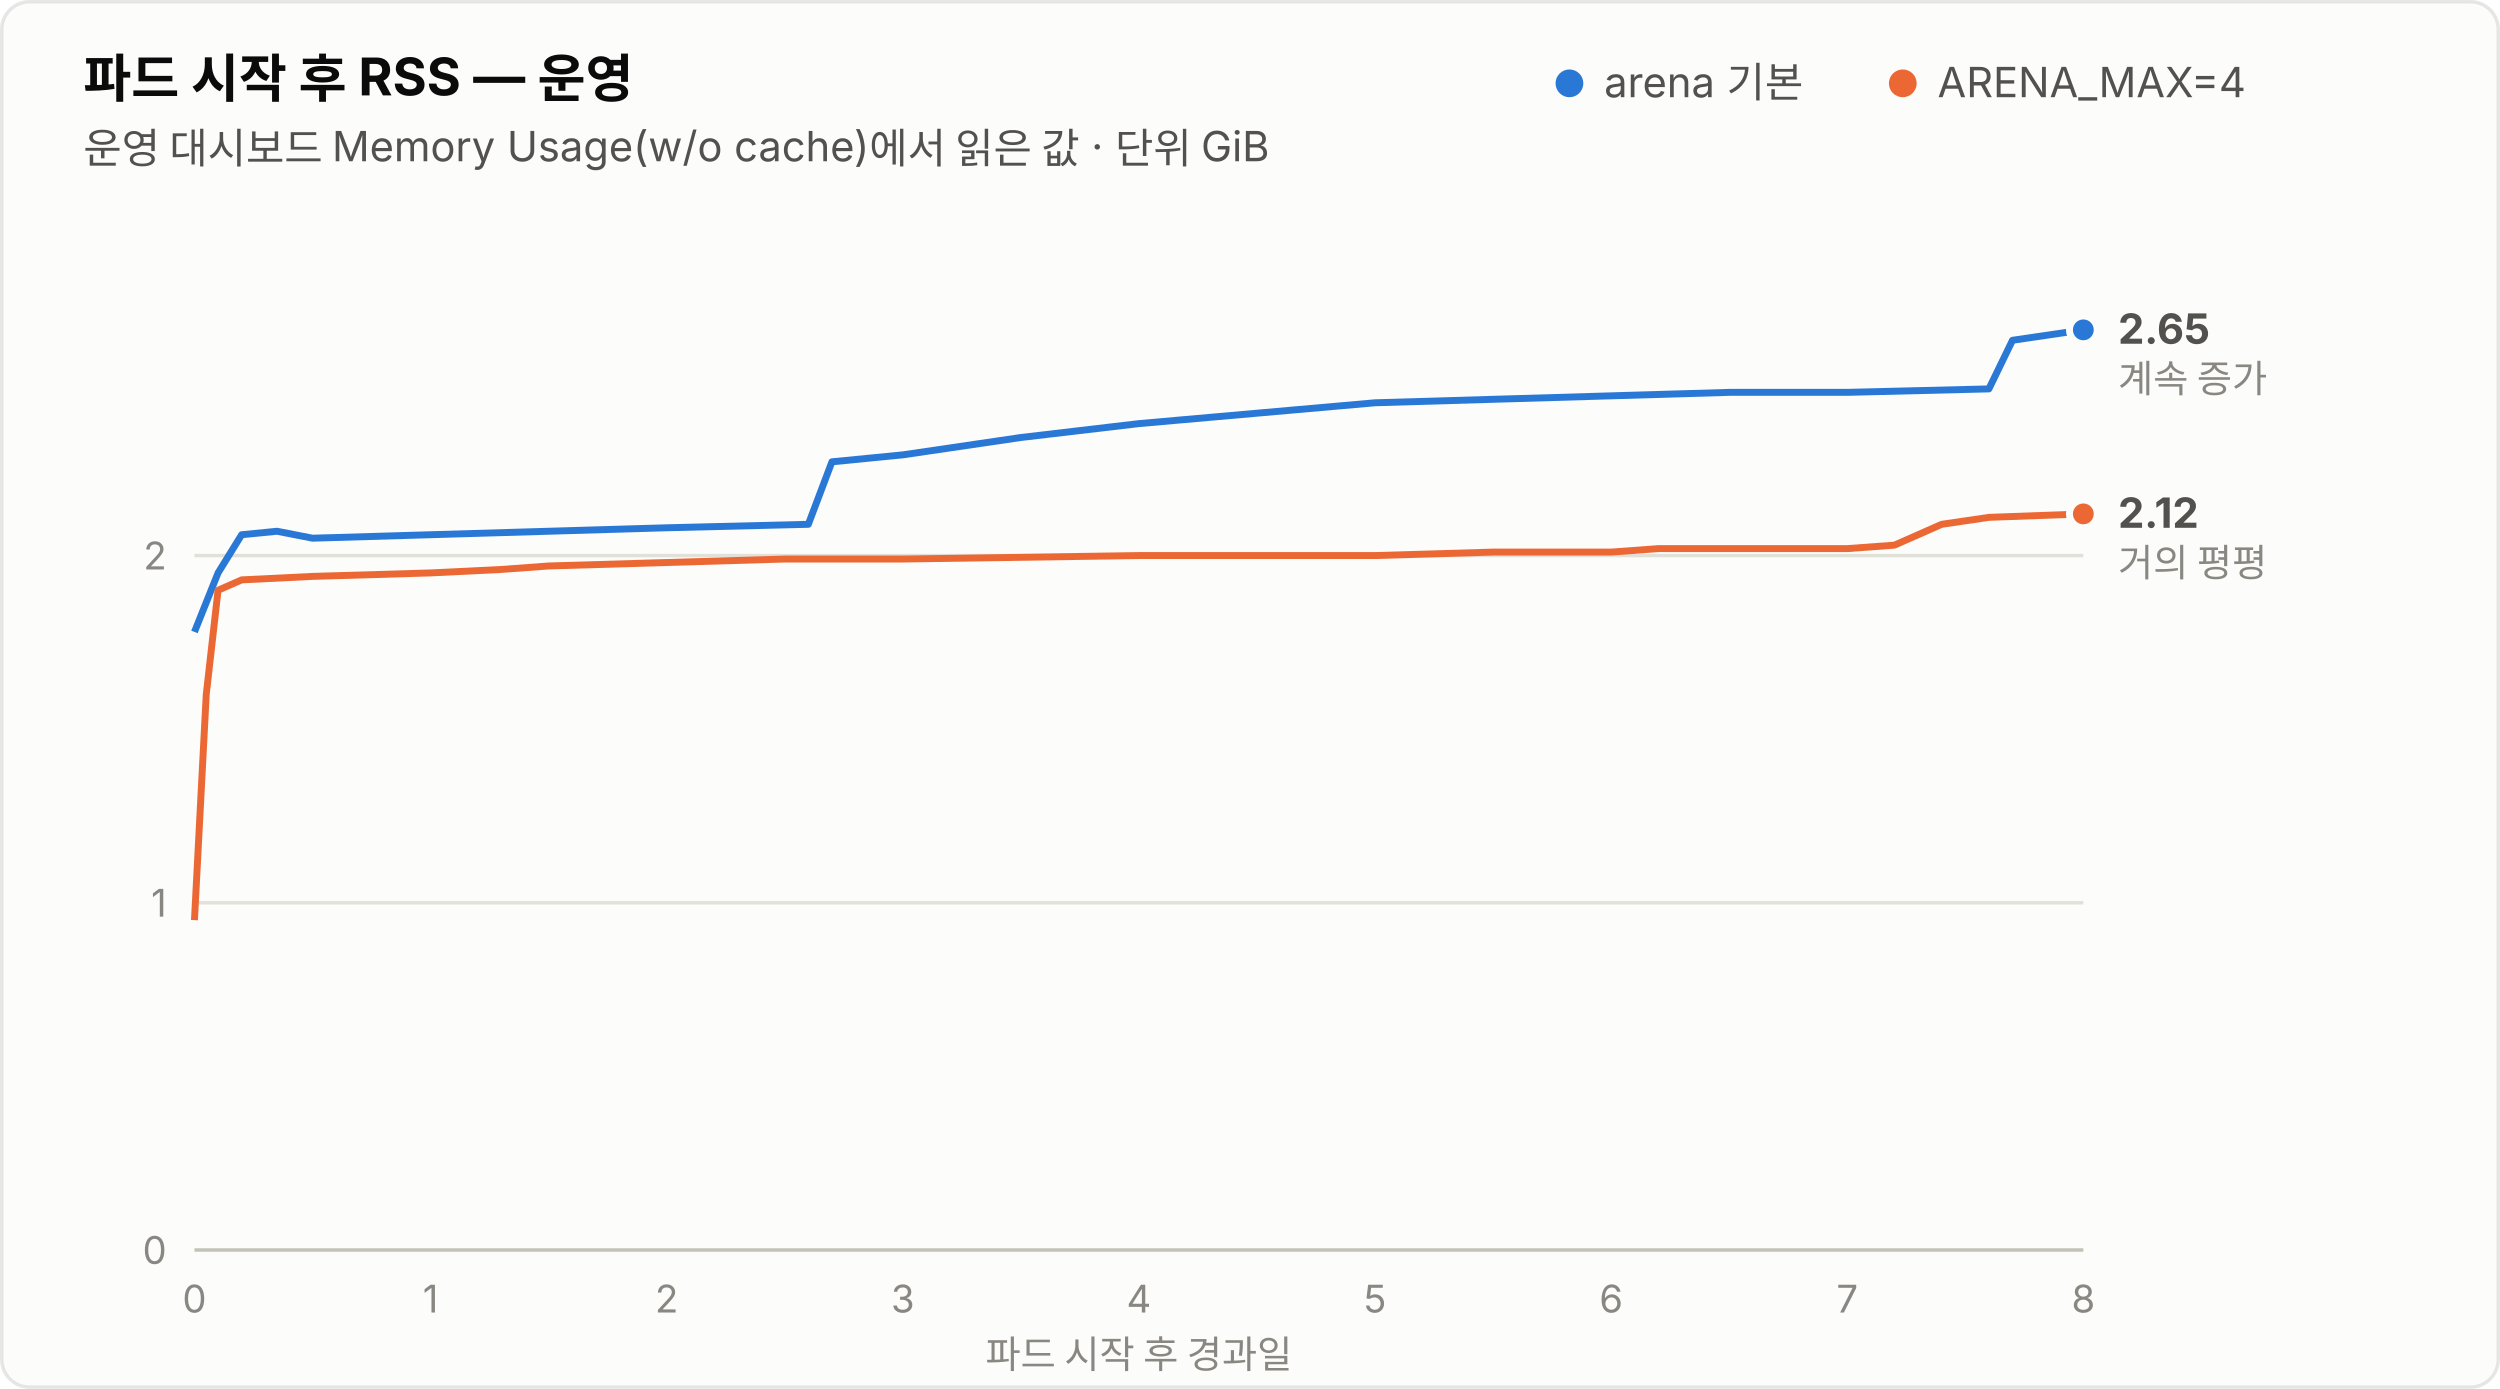
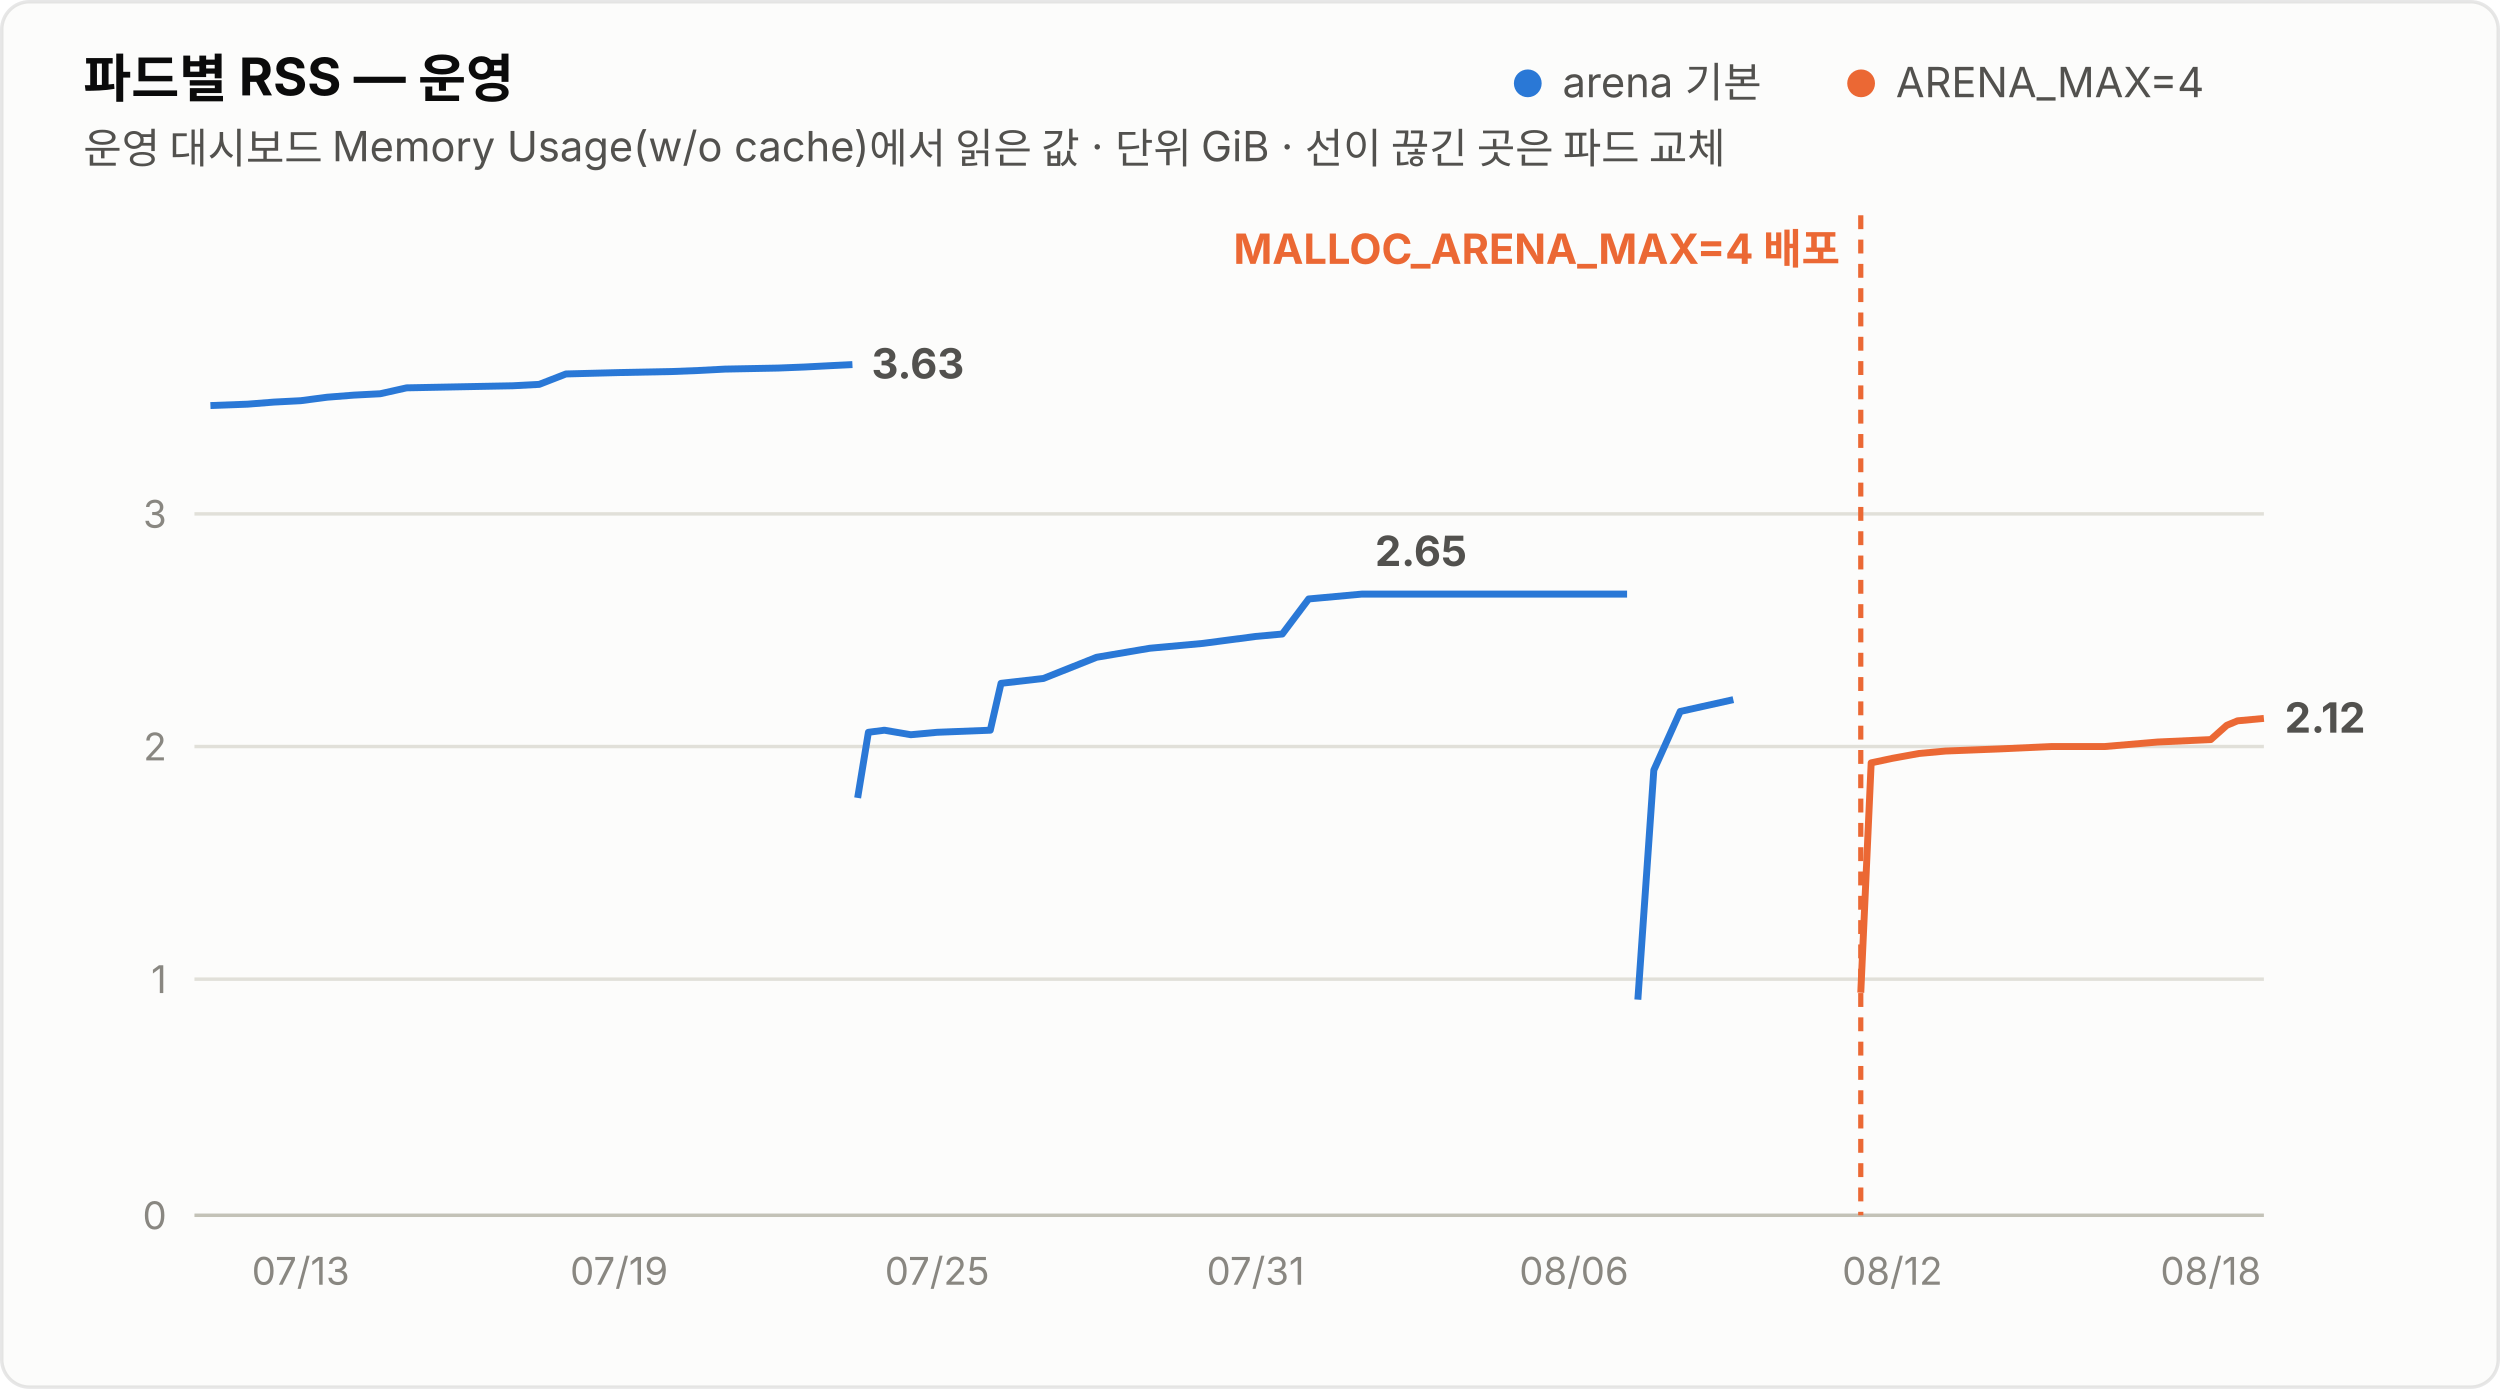
- <svg xmlns="http://www.w3.org/2000/svg" viewBox="0 0 720 400" font-family="system-ui, -apple-system, 'Segoe UI', 'Apple SD Gothic Neo', sans-serif" role="img" aria-label="파드 시작 후 경과일별 RSS 그래프. arena 기본값 파드는 8일 내내 계단을 밟듯 올라 2.65 GiB에 이르고, ARENA_MAX=4 파드는 이틀째부터 2 GiB 근처에서 거의 평평하게 이어져 8일차에 2.12 GiB다">
+ <svg xmlns="http://www.w3.org/2000/svg" viewBox="0 0 720 400" font-family="system-ui, -apple-system, 'Segoe UI', 'Apple SD Gothic Neo', sans-serif" role="img" aria-label="7월 11일부터 8월 19일까지 파드별 RSS 그래프. 배포 전에는 파드가 교체될 때마다 RSS가 다시 올라 오래 산 파드는 3.63 GiB까지 갔고, MALLOC_ARENA_MAX=4를 넣은 마지막 파드는 8일째 2.12 GiB에서 평평하다">
  <rect x="0.5" y="0.5" width="719" height="399" rx="8" fill="#fcfcfb" stroke="rgba(11,11,11,0.10)" />
-   <text x="24" y="28" font-size="15" font-weight="700" fill="#0b0b0b">파드 시작 후 RSS — 운영</text>
-   <text x="24" y="47" font-size="12" fill="#52514e">운영 대시보드 Memory Usage(w/o cache)에서 읽은 값 · 단위 GiB</text>
+   <text x="24" y="28" font-size="15" font-weight="700" fill="#0b0b0b">파드별 RSS — 운영</text>
+   <text x="24" y="47" font-size="12" fill="#52514e">운영 대시보드 Memory Usage(w/o cache)에서 읽은 값 · 단위 GiB · 선이 끊긴 곳은 파드 교체</text>
  <g font-size="12" fill="#52514e">
-     <circle cx="452" cy="24" r="4" fill="#2a78d6" />
-     <text x="462" y="28">arena 기본</text>
-     <circle cx="548" cy="24" r="4" fill="#eb6834" />
-     <text x="558" y="28">ARENA_MAX=4</text>
+     <circle cx="440" cy="24" r="4" fill="#2a78d6" />
+     <text x="450" y="28">arena 기본</text>
+     <circle cx="536" cy="24" r="4" fill="#eb6834" />
+     <text x="546" y="28">ARENA_MAX=4</text>
  </g>
  <g stroke="#e1e0d9" stroke-width="1">
-     <line x1="56" y1="260" x2="600" y2="260" />
-     <line x1="56" y1="160" x2="600" y2="160" />
+     <line x1="56" y1="282" x2="652" y2="282" />
+     <line x1="56" y1="215" x2="652" y2="215" />
+     <line x1="56" y1="148" x2="652" y2="148" />
  </g>
-   <line x1="56" y1="360" x2="600" y2="360" stroke="#c3c2b7" stroke-width="1" />
+   <line x1="56" y1="350" x2="652" y2="350" stroke="#c3c2b7" stroke-width="1" />
  <g font-size="11" fill="#898781" text-anchor="end">
-     <text x="48" y="364">0</text>
-     <text x="48" y="264">1</text>
-     <text x="48" y="164">2</text>
+     <text x="48" y="354">0</text>
+     <text x="48" y="286">1</text>
+     <text x="48" y="219">2</text>
+     <text x="48" y="152">3</text>
  </g>
  <g font-size="11" fill="#898781" text-anchor="middle">
-     <text x="56.0" y="378">0</text>
-     <text x="124.0" y="378">1</text>
-     <text x="192.0" y="378">2</text>
-     <text x="260.0" y="378">3</text>
-     <text x="328.0" y="378">4</text>
-     <text x="396.0" y="378">5</text>
-     <text x="464.0" y="378">6</text>
-     <text x="532.0" y="378">7</text>
-     <text x="600.0" y="378">8</text>
+     <text x="86.6" y="370">07/13</text>
+     <text x="178.3" y="370">07/19</text>
+     <text x="269.9" y="370">07/25</text>
+     <text x="361.6" y="370">07/31</text>
+     <text x="453.3" y="370">08/06</text>
+     <text x="545.0" y="370">08/12</text>
+     <text x="636.7" y="370">08/18</text>
  </g>
-   <text x="328" y="394" font-size="11" fill="#898781" text-anchor="middle">파드 시작 후 경과일</text>
-   <polyline points="56.0,182.0 62.8,165.0 69.6,154.0 79.8,153.0 90.0,155.0 124.0,154.0 158.0,153.0 192.0,152.0 232.8,151.0 239.6,133.0 260.0,131.0 294.0,126.0 328.0,122.0 362.0,119.0 396.0,116.0 430.0,115.0 464.0,114.0 498.0,113.0 532.0,113.0 572.8,112.0 579.6,98.0 600.0,95.0" fill="none" stroke="#2a78d6" stroke-width="2" stroke-linejoin="round" />
-   <polyline points="56.0,265.0 59.4,200.0 62.8,170.0 69.6,167.0 90.0,166.0 124.0,165.0 144.4,164.0 158.0,163.0 192.0,162.0 226.0,161.0 260.0,161.0 328.0,160.0 396.0,160.0 430.0,159.0 464.0,159.0 477.6,158.0 532.0,158.0 545.6,157.0 559.2,151.0 572.8,149.0 600.0,148.0" fill="none" stroke="#eb6834" stroke-width="2" stroke-linejoin="round" />
-   <circle cx="600.0" cy="95.0" r="4" fill="#2a78d6" stroke="#fcfcfb" stroke-width="2" />
-   <circle cx="600.0" cy="148.0" r="4" fill="#eb6834" stroke="#fcfcfb" stroke-width="2" />
-   <g font-size="12" fill="#52514e">
-     <text x="610" y="99" font-weight="700">2.65</text>
-     <text x="610" y="152" font-weight="700">2.12</text>
-   </g>
-   <g font-size="11" fill="#898781">
-     <text x="610" y="113">계속 증가</text>
-     <text x="610" y="166">거의 평평</text>
+   <polyline points="60.6,116.8 71.3,116.4 78.9,115.8 86.6,115.4 94.2,114.4 101.8,113.8 109.5,113.4 117.1,111.7 132.4,111.4 147.7,111.1 155.3,110.7 163.0,107.7 178.3,107.3 193.5,107.0 201.2,106.7 208.8,106.3 224.1,106.0 231.7,105.7 239.4,105.3 245.5,105.0" fill="none" stroke="#2a78d6" stroke-width="2" stroke-linejoin="round" />
+   <polyline points="247.0,229.8 250.1,210.9 254.7,210.3 262.3,211.6 269.9,210.9 285.2,210.3 288.3,196.8 300.5,195.4 315.8,189.3 331.1,186.7 346.4,185.3 361.6,183.3 369.3,182.6 376.9,172.5 392.2,171.1 468.6,171.1" fill="none" stroke="#2a78d6" stroke-width="2" stroke-linejoin="round" />
+   <polyline points="471.7,287.9 476.3,221.8 483.9,204.9 499.2,201.5" fill="none" stroke="#2a78d6" stroke-width="2" stroke-linejoin="round" />
+   <polyline points="535.9,285.9 538.9,219.7 545.0,218.4 552.7,217.0 560.3,216.3 575.6,215.7 590.9,215.0 606.2,215.0 621.4,213.7 636.7,213.0 641.3,208.9 644.4,207.6 652.0,206.9" fill="none" stroke="#eb6834" stroke-width="2" stroke-linejoin="round" />
+   <line x1="535.9" y1="62" x2="535.9" y2="350" stroke="#eb6834" stroke-width="1.5" stroke-dasharray="4 3" />
+   <text x="529.9" y="76" font-size="12" font-weight="700" fill="#eb6834" text-anchor="end">MALLOC_ARENA_MAX=4 배포</text>
+   <g font-size="12" font-weight="700" fill="#52514e">
+     <text x="251" y="109">3.63</text>
+     <text x="396" y="163">2.65</text>
+     <text x="658" y="211">2.12</text>
  </g>
</svg>
